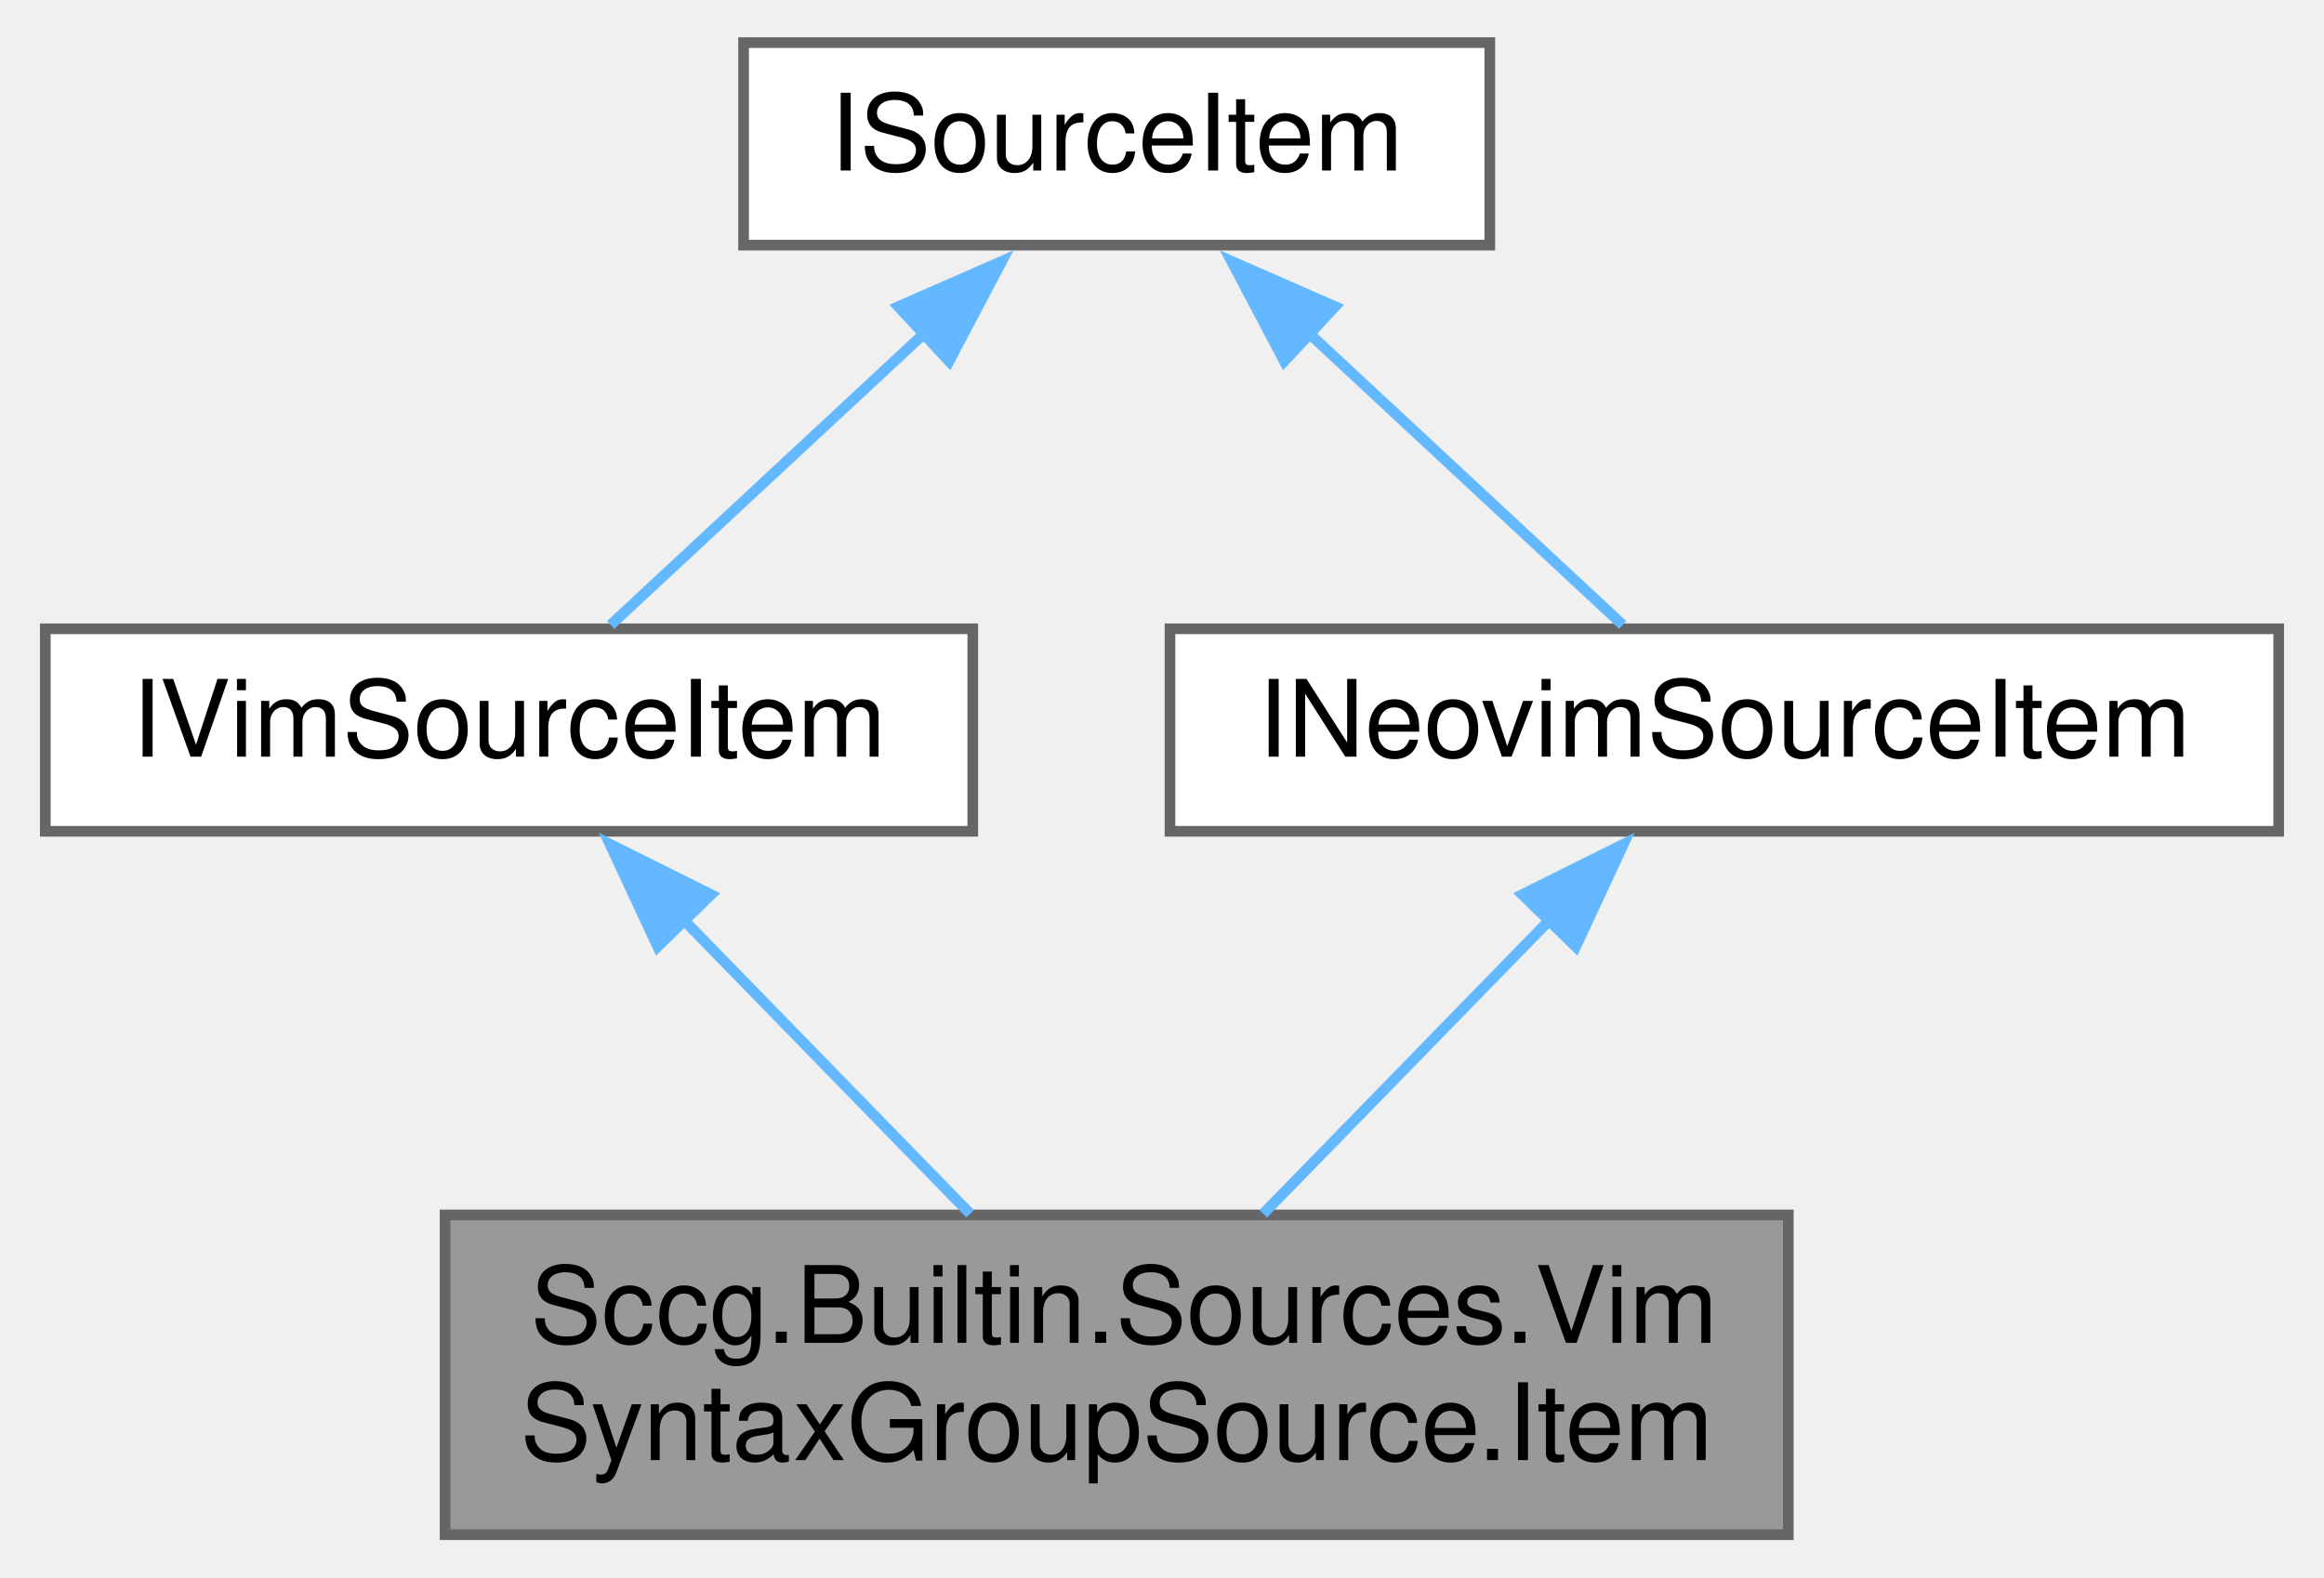
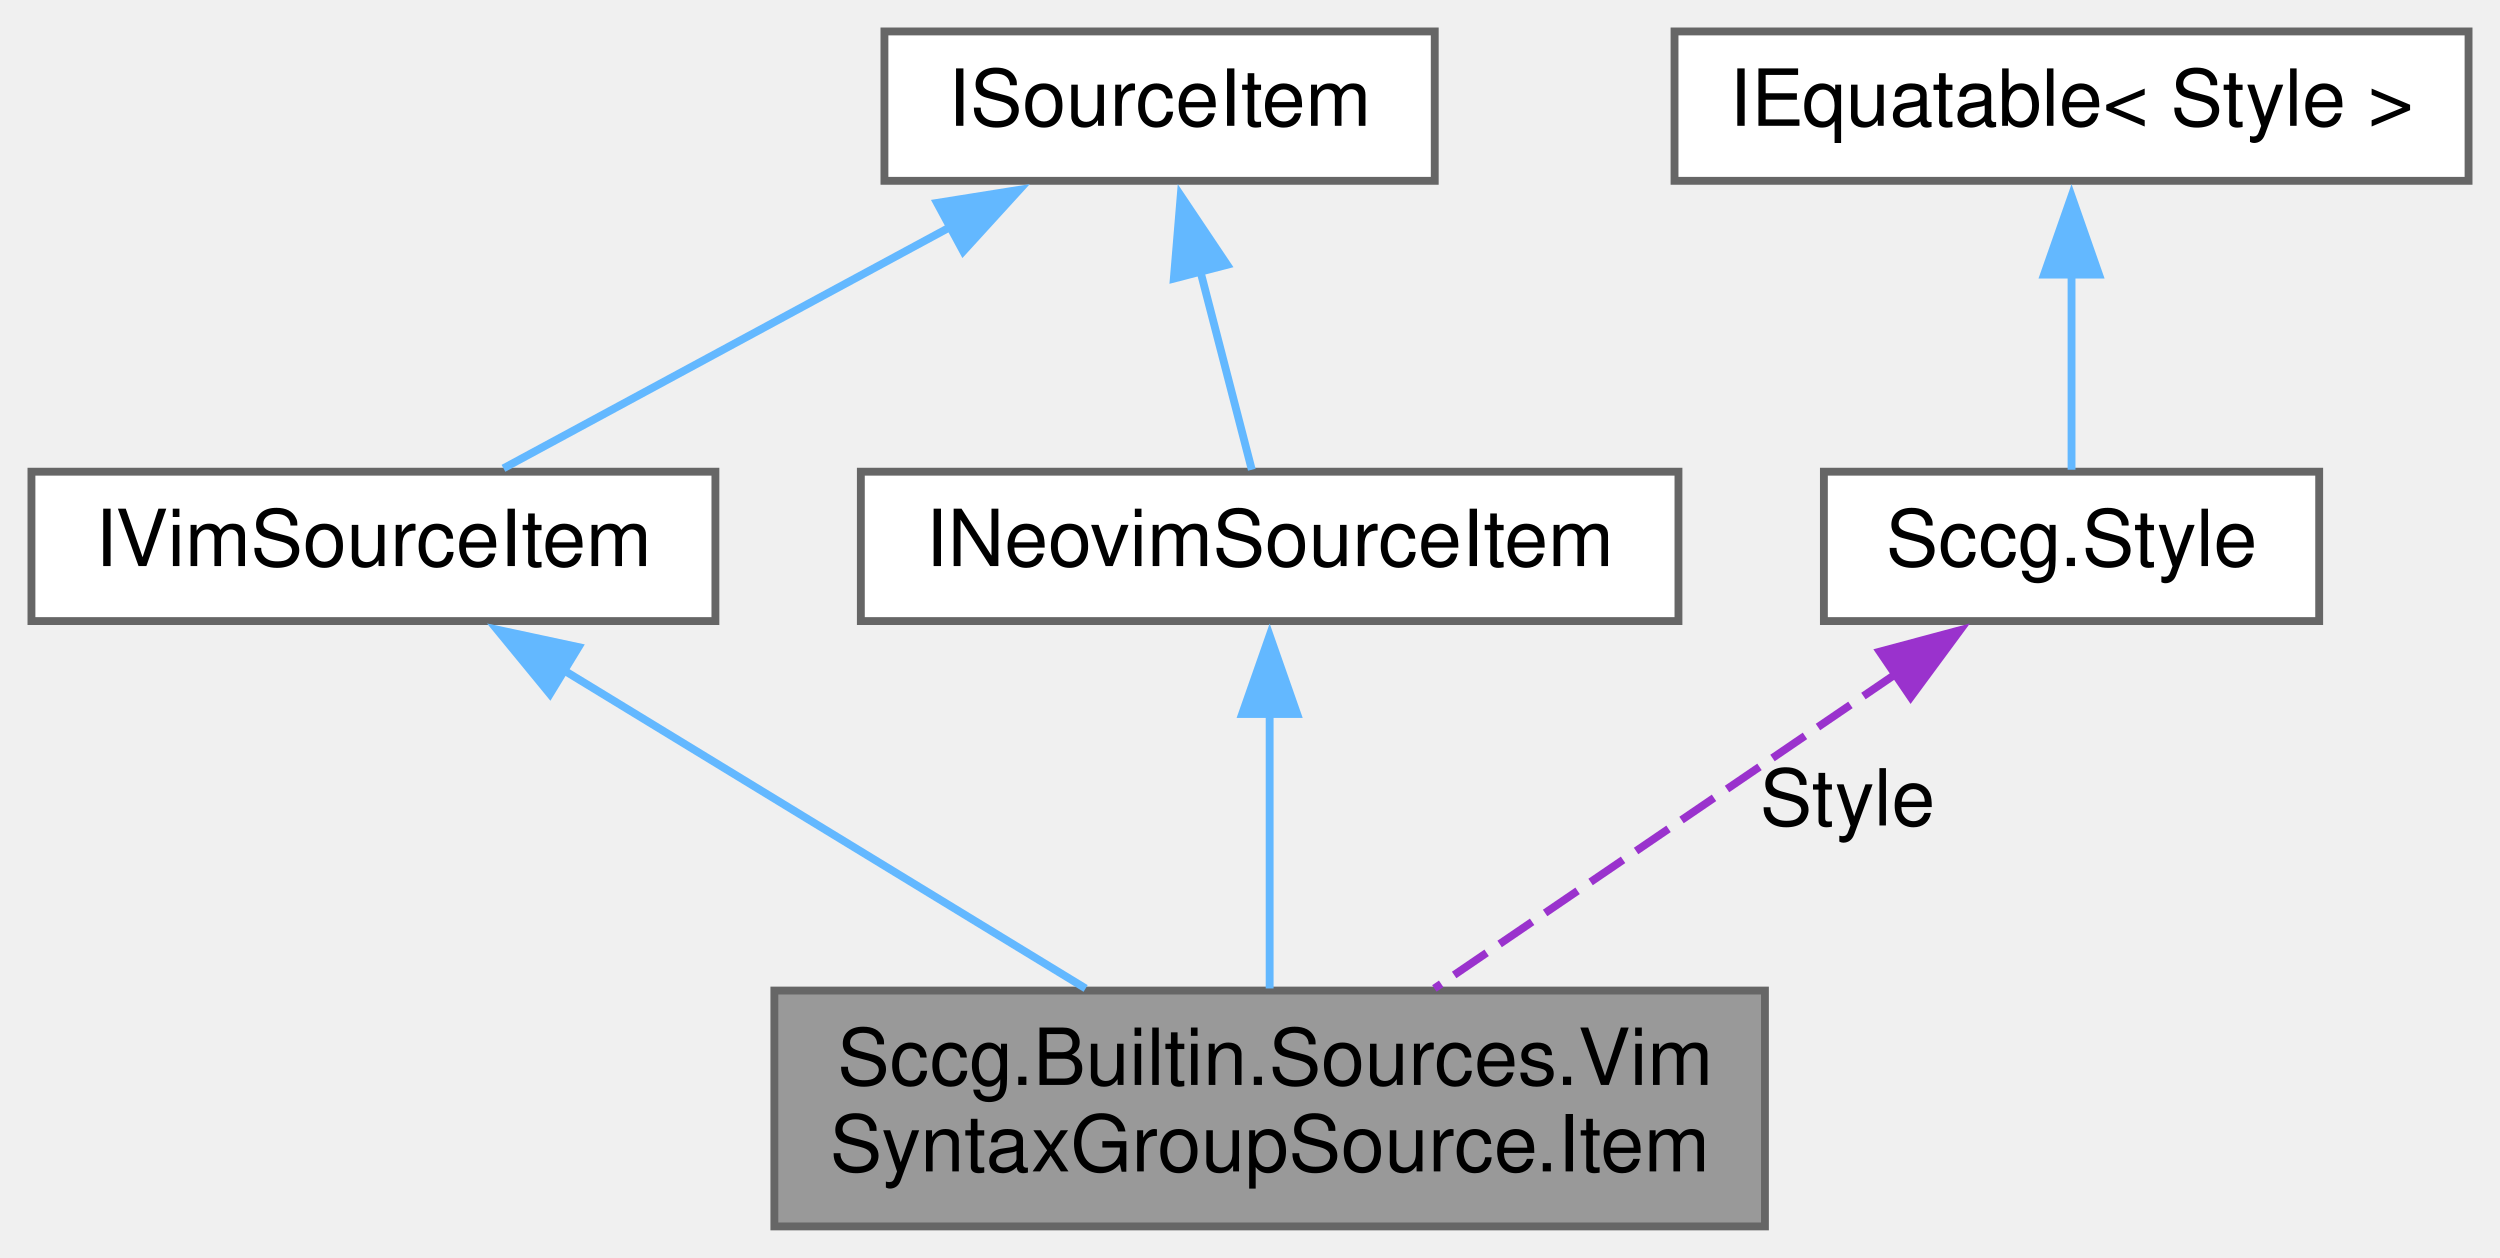
- <svg xmlns="http://www.w3.org/2000/svg" xmlns:xlink="http://www.w3.org/1999/xlink" width="218pt" height="148pt" viewBox="0.00 0.00 217.50 148.00">
-   <g id="graph0" class="graph" transform="scale(1 1) rotate(0) translate(4 144)">
+ <svg xmlns="http://www.w3.org/2000/svg" xmlns:xlink="http://www.w3.org/1999/xlink" width="318pt" height="160pt" viewBox="0.00 0.00 318.00 160.00">
+   <g id="graph0" class="graph" transform="scale(1 1) rotate(0) translate(4 156)">
    <g id="node1" class="node">
      <g id="a_node1">
        <a xlink:title=" ">
-           <polygon fill="#999999" stroke="#666666" points="163.5,-30 37.5,-30 37.5,0 163.5,0 163.5,-30" />
-           <text text-anchor="start" x="45.5" y="-18" font-family="Helvetica,sans-Serif" font-size="10.00">Sccg.Builtin.Sources.Vim</text>
-           <text text-anchor="middle" x="100.5" y="-7" font-family="Helvetica,sans-Serif" font-size="10.00">SyntaxGroupSource.Item</text>
+           <polygon fill="#999999" stroke="#666666" points="220.5,-30 94.5,-30 94.5,0 220.5,0 220.5,-30" />
+           <text text-anchor="start" x="102.5" y="-18" font-family="Helvetica,sans-Serif" font-size="10.00">Sccg.Builtin.Sources.Vim</text>
+           <text text-anchor="middle" x="157.5" y="-7" font-family="Helvetica,sans-Serif" font-size="10.00">SyntaxGroupSource.Item</text>
        </a>
      </g>
    </g>
    <g id="node2" class="node">
      <g id="a_node2">
        <a xlink:href="interfaceSccg_1_1Builtin_1_1Formatters_1_1IVimSourceItem.html" target="_top" xlink:title=" ">
-           <polygon fill="white" stroke="#666666" points="87,-85 0,-85 0,-66 87,-66 87,-85" />
-           <text text-anchor="middle" x="43.5" y="-73" font-family="Helvetica,sans-Serif" font-size="10.00">IVimSourceItem</text>
+           <polygon fill="white" stroke="#666666" points="87,-96 0,-96 0,-77 87,-77 87,-96" />
+           <text text-anchor="middle" x="43.5" y="-84" font-family="Helvetica,sans-Serif" font-size="10.00">IVimSourceItem</text>
        </a>
      </g>
    </g>
    <g id="edge1" class="edge">
-       <path fill="none" stroke="#63b8ff" d="M59.69,-57.88C68.23,-49.11 78.6,-38.48 86.75,-30.11" />
-       <polygon fill="#63b8ff" stroke="#63b8ff" points="57.44,-55.18 52.97,-64.78 62.45,-60.06 57.44,-55.18" />
+       <path fill="none" stroke="#63b8ff" d="M67.65,-70.78C87.24,-58.83 114.69,-42.1 134.09,-30.27" />
+       <polygon fill="#63b8ff" stroke="#63b8ff" points="65.95,-67.72 59.23,-75.91 69.59,-73.69 65.95,-67.72" />
    </g>
    <g id="node3" class="node">
      <g id="a_node3">
        <a xlink:href="interfaceSccg_1_1Core_1_1ISourceItem.html" target="_top" xlink:title=" ">
-           <polygon fill="white" stroke="#666666" points="135.5,-140 65.5,-140 65.5,-121 135.5,-121 135.5,-140" />
-           <text text-anchor="middle" x="100.5" y="-128" font-family="Helvetica,sans-Serif" font-size="10.00">ISourceItem</text>
+           <polygon fill="white" stroke="#666666" points="178.5,-152 108.5,-152 108.5,-133 178.5,-133 178.5,-152" />
+           <text text-anchor="middle" x="143.5" y="-140" font-family="Helvetica,sans-Serif" font-size="10.00">ISourceItem</text>
        </a>
      </g>
    </g>
    <g id="edge2" class="edge">
-       <path fill="none" stroke="#63b8ff" d="M82.55,-112.81C72.77,-103.72 61.06,-92.82 53.03,-85.36" />
-       <polygon fill="#63b8ff" stroke="#63b8ff" points="80.02,-115.23 89.72,-119.48 84.78,-110.11 80.02,-115.23" />
+       <path fill="none" stroke="#63b8ff" d="M117.05,-127.22C98.96,-117.45 75.53,-104.8 60.04,-96.43" />
+       <polygon fill="#63b8ff" stroke="#63b8ff" points="115.19,-130.19 125.66,-131.86 118.52,-124.03 115.19,-130.19" />
    </g>
    <g id="node4" class="node">
      <g id="a_node4">
        <a xlink:href="interfaceSccg_1_1Builtin_1_1Formatters_1_1INeovimSourceItem.html" target="_top" xlink:title=" ">
-           <polygon fill="white" stroke="#666666" points="209.5,-85 105.5,-85 105.5,-66 209.5,-66 209.5,-85" />
-           <text text-anchor="middle" x="157.5" y="-73" font-family="Helvetica,sans-Serif" font-size="10.00">INeovimSourceItem</text>
+           <polygon fill="white" stroke="#666666" points="209.5,-96 105.5,-96 105.5,-77 209.5,-77 209.5,-96" />
+           <text text-anchor="middle" x="157.5" y="-84" font-family="Helvetica,sans-Serif" font-size="10.00">INeovimSourceItem</text>
        </a>
      </g>
    </g>
    <g id="edge4" class="edge">
-       <path fill="none" stroke="#63b8ff" d="M118.45,-112.81C128.23,-103.72 139.94,-92.82 147.97,-85.36" />
-       <polygon fill="#63b8ff" stroke="#63b8ff" points="116.22,-110.11 111.28,-119.48 120.98,-115.23 116.22,-110.11" />
+       <path fill="none" stroke="#63b8ff" d="M148.63,-121.71C150.9,-112.96 153.45,-103.12 155.23,-96.25" />
+       <polygon fill="#63b8ff" stroke="#63b8ff" points="145.31,-120.56 146.19,-131.12 152.09,-122.32 145.31,-120.56" />
    </g>
    <g id="edge3" class="edge">
-       <path fill="none" stroke="#63b8ff" d="M141.31,-57.88C132.77,-49.11 122.4,-38.48 114.25,-30.11" />
-       <polygon fill="#63b8ff" stroke="#63b8ff" points="138.55,-60.06 148.03,-64.78 143.56,-55.18 138.55,-60.06" />
+       <path fill="none" stroke="#63b8ff" d="M157.5,-65.39C157.5,-54.15 157.5,-40.41 157.5,-30.27" />
+       <polygon fill="#63b8ff" stroke="#63b8ff" points="154,-65.18 157.5,-75.18 161,-65.18 154,-65.18" />
+     </g>
+     <g id="node5" class="node">
+       <g id="a_node5">
+         <a xlink:href="structSccg_1_1Style.html" target="_top" xlink:title=" ">
+           <polygon fill="white" stroke="#666666" points="291,-96 228,-96 228,-77 291,-77 291,-96" />
+           <text text-anchor="middle" x="259.5" y="-84" font-family="Helvetica,sans-Serif" font-size="10.00">Sccg.Style</text>
+         </a>
+       </g>
+     </g>
+     <g id="edge5" class="edge">
+       <path fill="none" stroke="#9a32cd" stroke-dasharray="5,2" d="M237.16,-70.28C219.69,-58.37 195.56,-41.93 178.45,-30.27" />
+       <polygon fill="#9a32cd" stroke="#9a32cd" points="235.1,-73.11 245.33,-75.85 239.04,-67.32 235.1,-73.11" />
+       <text text-anchor="middle" x="231" y="-51" font-family="Helvetica,sans-Serif" font-size="10.00"> Style</text>
+     </g>
+     <g id="node6" class="node">
+       <g id="a_node6">
+         <a xlink:title=" ">
+           <polygon fill="white" stroke="#666666" points="310,-152 209,-152 209,-133 310,-133 310,-152" />
+           <text text-anchor="middle" x="259.5" y="-140" font-family="Helvetica,sans-Serif" font-size="10.00">IEquatable&lt; Style &gt;</text>
+         </a>
+       </g>
+     </g>
+     <g id="edge6" class="edge">
+       <path fill="none" stroke="#63b8ff" d="M259.5,-121.11C259.5,-112.52 259.5,-102.97 259.5,-96.25" />
+       <polygon fill="#63b8ff" stroke="#63b8ff" points="256,-121.07 259.5,-131.07 263,-121.07 256,-121.07" />
    </g>
  </g>
</svg>
